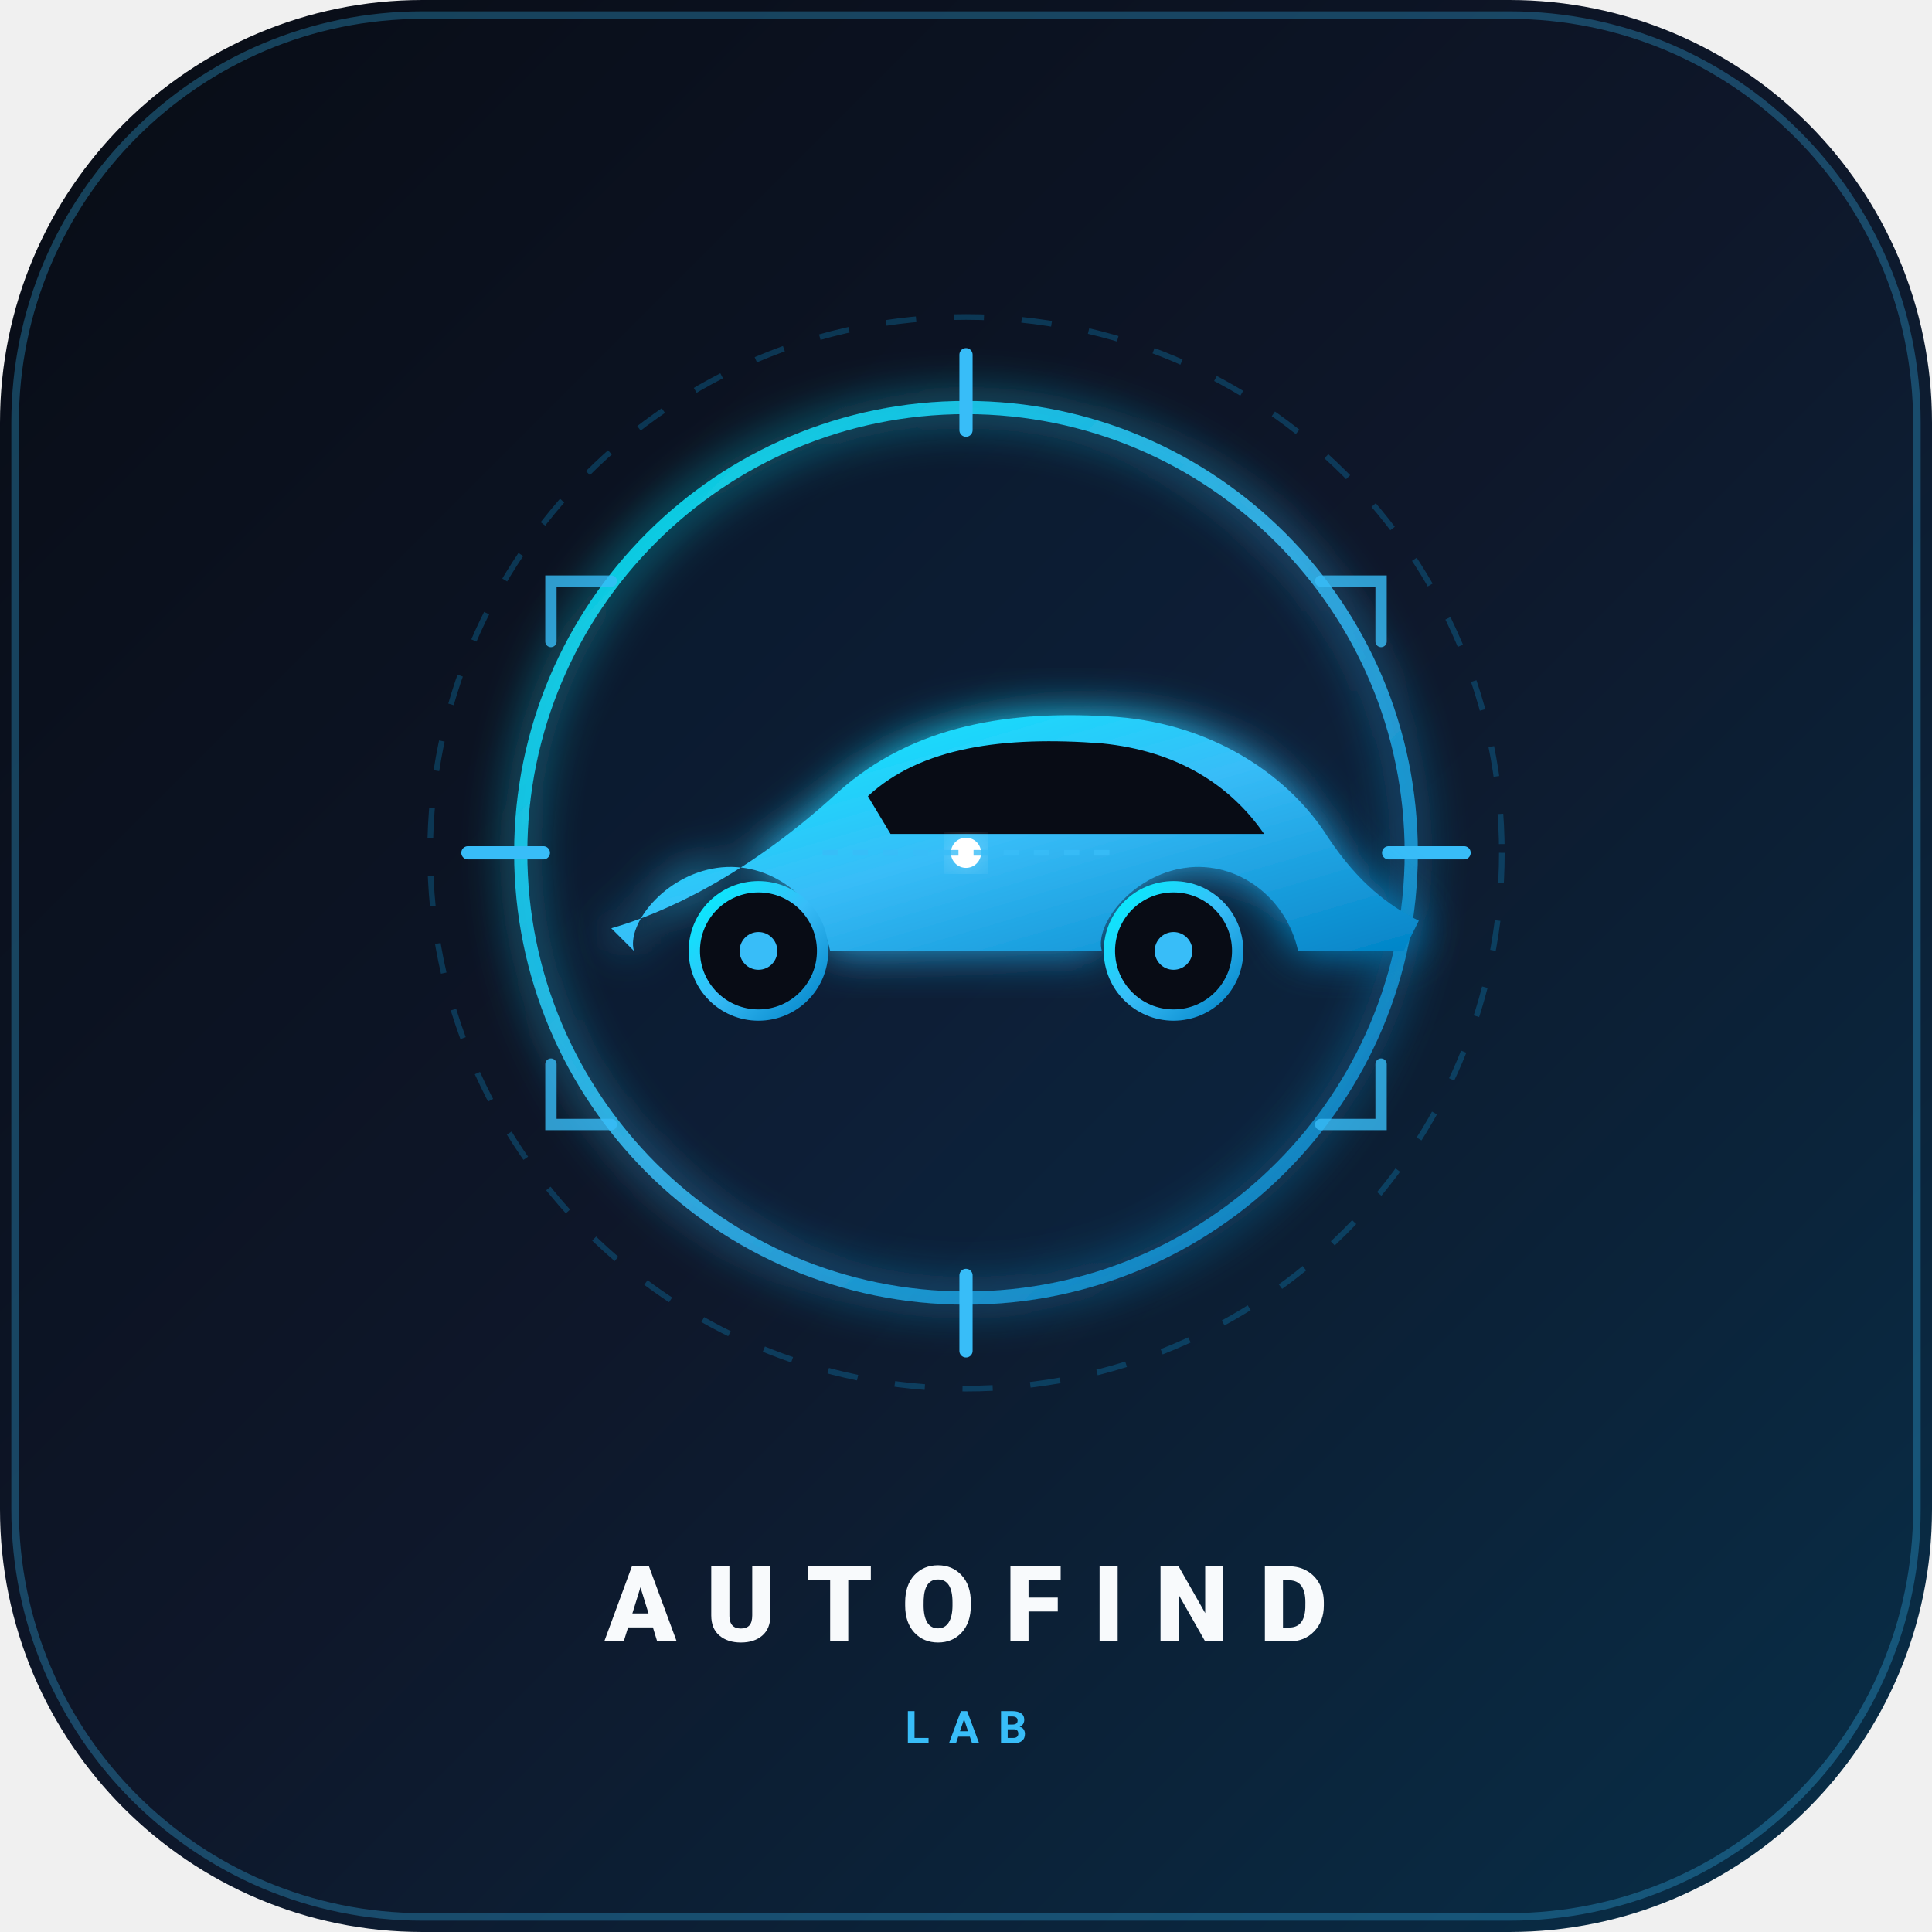
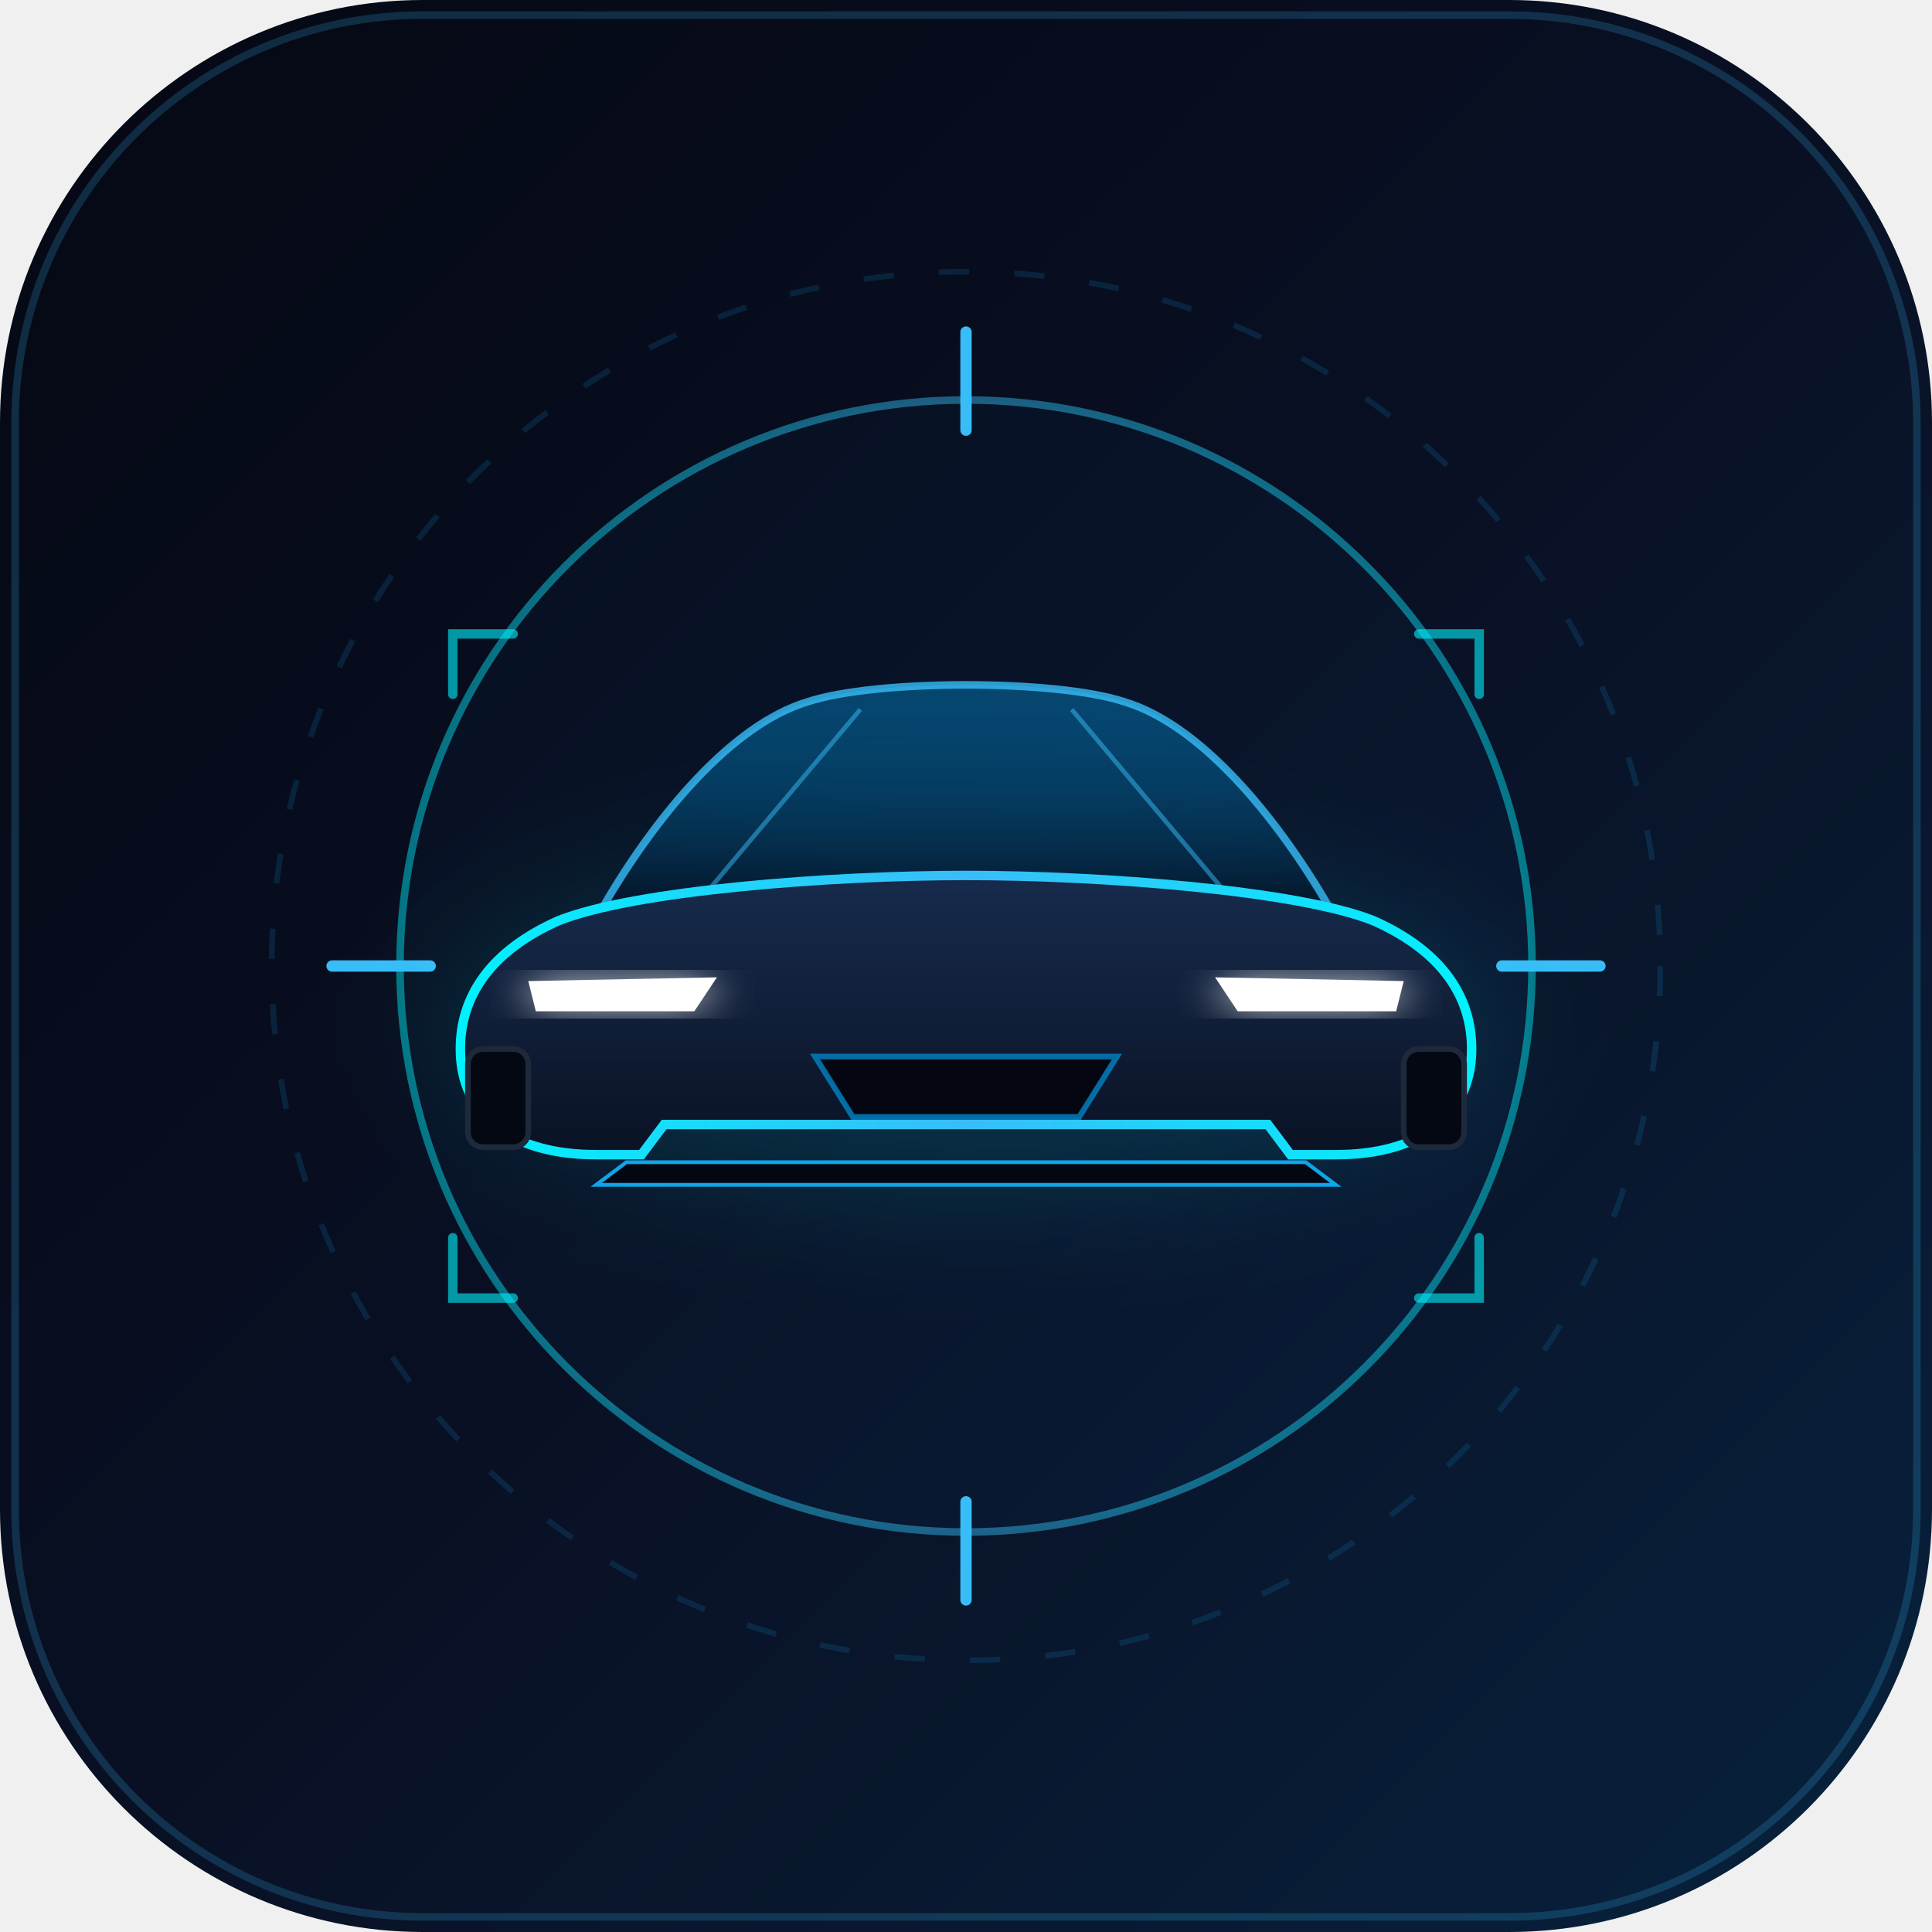
<svg xmlns="http://www.w3.org/2000/svg" viewBox="0 0 512 512" width="512" height="512">
  <defs>
    <linearGradient id="bgGrad" x1="0%" y1="0%" x2="100%" y2="100%">
-       <stop offset="0%" stop-color="#080c15" />
-       <stop offset="50%" stop-color="#0e172a" />
-       <stop offset="100%" stop-color="#082f49" />
+       <stop offset="0%" stop-color="#050813" />
+       <stop offset="50%" stop-color="#091024" />
+       <stop offset="100%" stop-color="#08223d" />
    </linearGradient>
-     <linearGradient id="cyanGlow" x1="0%" y1="0%" x2="100%" y2="100%">
+     <linearGradient id="neonCyan" x1="0%" y1="0%" x2="100%" y2="0%">
      <stop offset="0%" stop-color="#00f2fe" />
      <stop offset="50%" stop-color="#38bdf8" />
-       <stop offset="100%" stop-color="#0284c7" />
+       <stop offset="100%" stop-color="#00f2fe" />
    </linearGradient>
-     <linearGradient id="accentGrad" x1="0%" y1="0%" x2="100%" y2="0%">
-       <stop offset="0%" stop-color="#38bdf8" />
-       <stop offset="100%" stop-color="#06b6d4" />
+     <linearGradient id="cabinGlass" x1="0%" y1="0%" x2="0%" y2="100%">
+       <stop offset="0%" stop-color="#0284c7" stop-opacity="0.45" />
+       <stop offset="100%" stop-color="#041226" stop-opacity="0.9" />
+     </linearGradient>
+     <linearGradient id="bodyMetallic" x1="0%" y1="0%" x2="0%" y2="100%">
+       <stop offset="0%" stop-color="#172b4d" />
+       <stop offset="100%" stop-color="#0a1224" />
    </linearGradient>
    <filter id="glow" x="-20%" y="-20%" width="140%" height="140%">
      <feGaussianBlur stdDeviation="6" result="blur" />
      <feComposite in="SourceGraphic" in2="blur" operator="over" />
    </filter>
+     <filter id="softAura" x="-40%" y="-40%" width="180%" height="180%">
+       <feGaussianBlur stdDeviation="16" result="blur" />
+     </filter>
  </defs>
  <rect width="512" height="512" rx="112" fill="url(#bgGrad)" />
-   <rect width="504" height="504" x="4" y="4" rx="108" fill="none" stroke="#38bdf8" stroke-width="2" stroke-opacity="0.3" />
-   <g id="finder-hud">
-     <circle cx="256" cy="226" r="142" fill="none" stroke="#0ea5e9" stroke-width="1.5" stroke-opacity="0.25" stroke-dasharray="8, 10" />
-     <circle cx="256" cy="226" r="118" fill="rgba(14, 165, 233, 0.03)" stroke="url(#cyanGlow)" stroke-width="3.5" stroke-opacity="0.85" filter="url(#glow)" />
-     <line x1="256" y1="94" x2="256" y2="114" stroke="#38bdf8" stroke-width="3.5" stroke-linecap="round" />
-     <line x1="256" y1="338" x2="256" y2="358" stroke="#38bdf8" stroke-width="3.5" stroke-linecap="round" />
-     <line x1="124" y1="226" x2="144" y2="226" stroke="#38bdf8" stroke-width="3.5" stroke-linecap="round" />
-     <line x1="368" y1="226" x2="388" y2="226" stroke="#38bdf8" stroke-width="3.5" stroke-linecap="round" />
-     <path d="M 162,154 L 146,154 L 146,170" stroke="#38bdf8" stroke-width="3" fill="none" stroke-linecap="round" opacity="0.8" />
-     <path d="M 350,154 L 366,154 L 366,170" stroke="#38bdf8" stroke-width="3" fill="none" stroke-linecap="round" opacity="0.8" />
-     <path d="M 146,282 L 146,298 L 162,298" stroke="#38bdf8" stroke-width="3" fill="none" stroke-linecap="round" opacity="0.8" />
-     <path d="M 366,282 L 366,298 L 350,298" stroke="#38bdf8" stroke-width="3" fill="none" stroke-linecap="round" opacity="0.8" />
+   <rect width="504" height="504" x="4" y="4" rx="108" fill="none" stroke="#38bdf8" stroke-width="2" stroke-opacity="0.2" />
+   <g id="finder-scope">
+     <circle cx="256" cy="256" r="184" fill="none" stroke="#0ea5e9" stroke-width="1.5" stroke-opacity="0.15" stroke-dasharray="8, 12" />
+     <circle cx="256" cy="256" r="150" fill="rgba(14, 165, 233, 0.03)" stroke="url(#neonCyan)" stroke-width="2" stroke-opacity="0.45" />
+     <line x1="256" y1="88" x2="256" y2="114" stroke="#38bdf8" stroke-width="3" stroke-linecap="round" />
+     <line x1="256" y1="398" x2="256" y2="424" stroke="#38bdf8" stroke-width="3" stroke-linecap="round" />
+     <line x1="88" y1="256" x2="114" y2="256" stroke="#38bdf8" stroke-width="3" stroke-linecap="round" />
+     <line x1="398" y1="256" x2="424" y2="256" stroke="#38bdf8" stroke-width="3" stroke-linecap="round" />
+     <path d="M 136,168 L 120,168 L 120,184" stroke="#00f2fe" stroke-width="2.5" fill="none" stroke-linecap="round" opacity="0.6" />
+     <path d="M 376,168 L 392,168 L 392,184" stroke="#00f2fe" stroke-width="2.5" fill="none" stroke-linecap="round" opacity="0.6" />
+     <path d="M 120,328 L 120,344 L 136,344" stroke="#00f2fe" stroke-width="2.5" fill="none" stroke-linecap="round" opacity="0.6" />
+     <path d="M 392,328 L 392,344 L 376,344" stroke="#00f2fe" stroke-width="2.5" fill="none" stroke-linecap="round" opacity="0.6" />
  </g>
-   <g id="car-silhouette">
-     <path d="M 162,246 C 176,242 198,232 222,210 C 242,192 268,188 296,190 C 322,192 342,206 352,222 C 360,234 368,240 376,244 L 372,252 C 362,252 352,252 344,252 C 341,238 328,228 314,230 C 300,232 290,245 292,252 L 220,252 C 217,238 204,228 190,230 C 176,232 166,245 168,252 Z" fill="url(#cyanGlow)" filter="url(#glow)" />
-     <path d="M 230,211 C 244,198 266,195 292,197 C 312,199 326,208 335,221 L 236,221 Z" fill="#080c15" />
-     <circle cx="201" cy="252" r="17" fill="#080c15" stroke="url(#cyanGlow)" stroke-width="3" />
-     <circle cx="201" cy="252" r="5" fill="#38bdf8" />
-     <circle cx="311" cy="252" r="17" fill="#080c15" stroke="url(#cyanGlow)" stroke-width="3" />
-     <circle cx="311" cy="252" r="5" fill="#38bdf8" />
-     <circle cx="256" cy="226" r="4" fill="#ffffff" filter="url(#glow)" />
-     <line x1="218" y1="226" x2="294" y2="226" stroke="#38bdf8" stroke-width="1.5" stroke-dasharray="4, 4" opacity="0.8" />
+   <g id="hypercar-silhouette">
+     <ellipse cx="256" cy="272" rx="140" ry="46" fill="#00f2fe" fill-opacity="0.12" filter="url(#softAura)" />
+     <path d="M 214,186               C 232,180 280,180 298,186               C 318,192 338,216 352,240               C 300,234 212,234 160,240               C 174,216 194,192 214,186 Z" fill="url(#cabinGlass)" stroke="#38bdf8" stroke-width="2" stroke-opacity="0.8" />
+     <line x1="228" y1="188" x2="186" y2="238" stroke="#38bdf8" stroke-width="1.2" stroke-opacity="0.5" />
+     <line x1="284" y1="188" x2="326" y2="238" stroke="#38bdf8" stroke-width="1.2" stroke-opacity="0.5" />
+     <path d="M 256,232               C 292,232 344,236 364,244               C 382,252 390,264 390,278               C 390,296 376,306 354,306               L 342,306               L 336,298               L 176,298               L 170,306               L 158,306               C 136,306 122,296 122,278               C 122,264 130,252 148,244               C 168,236 220,232 256,232 Z" fill="url(#bodyMetallic)" stroke="url(#neonCyan)" stroke-width="2.5" />
+     <rect x="124" y="278" width="16" height="26" rx="4" fill="#040813" stroke="#1e293b" stroke-width="1.5" />
+     <rect x="372" y="278" width="16" height="26" rx="4" fill="#040813" stroke="#1e293b" stroke-width="1.5" />
+     <path d="M 166,308 L 346,308 L 354,314 L 158,314 Z" fill="#030712" stroke="#0ea5e9" stroke-width="1" />
+     <line x1="140" y1="264" x2="372" y2="264" stroke="url(#neonCyan)" stroke-width="3.5" stroke-linecap="round" filter="url(#glow)" />
+     <polygon points="140,260 190,259 184,268 142,268" fill="#ffffff" filter="url(#glow)" />
+     <polygon points="372,260 322,259 328,268 370,268" fill="#ffffff" filter="url(#glow)" />
+     <polygon points="216,280 296,280 286,296 226,296" fill="#040711" stroke="#0284c7" stroke-width="1.5" stroke-opacity="0.8" />
  </g>
-   <text x="256" y="435" text-anchor="middle" fill="#f8fafc" font-family="-apple-system, BlinkMacSystemFont, 'Segoe UI', Roboto, sans-serif" font-size="28" font-weight="800" letter-spacing="8">AUTOFIND</text>
-   <text x="256" y="462" text-anchor="middle" fill="#38bdf8" font-family="-apple-system, BlinkMacSystemFont, 'Segoe UI', Roboto, sans-serif" font-size="12" font-weight="700" letter-spacing="5">LAB</text>
</svg>
